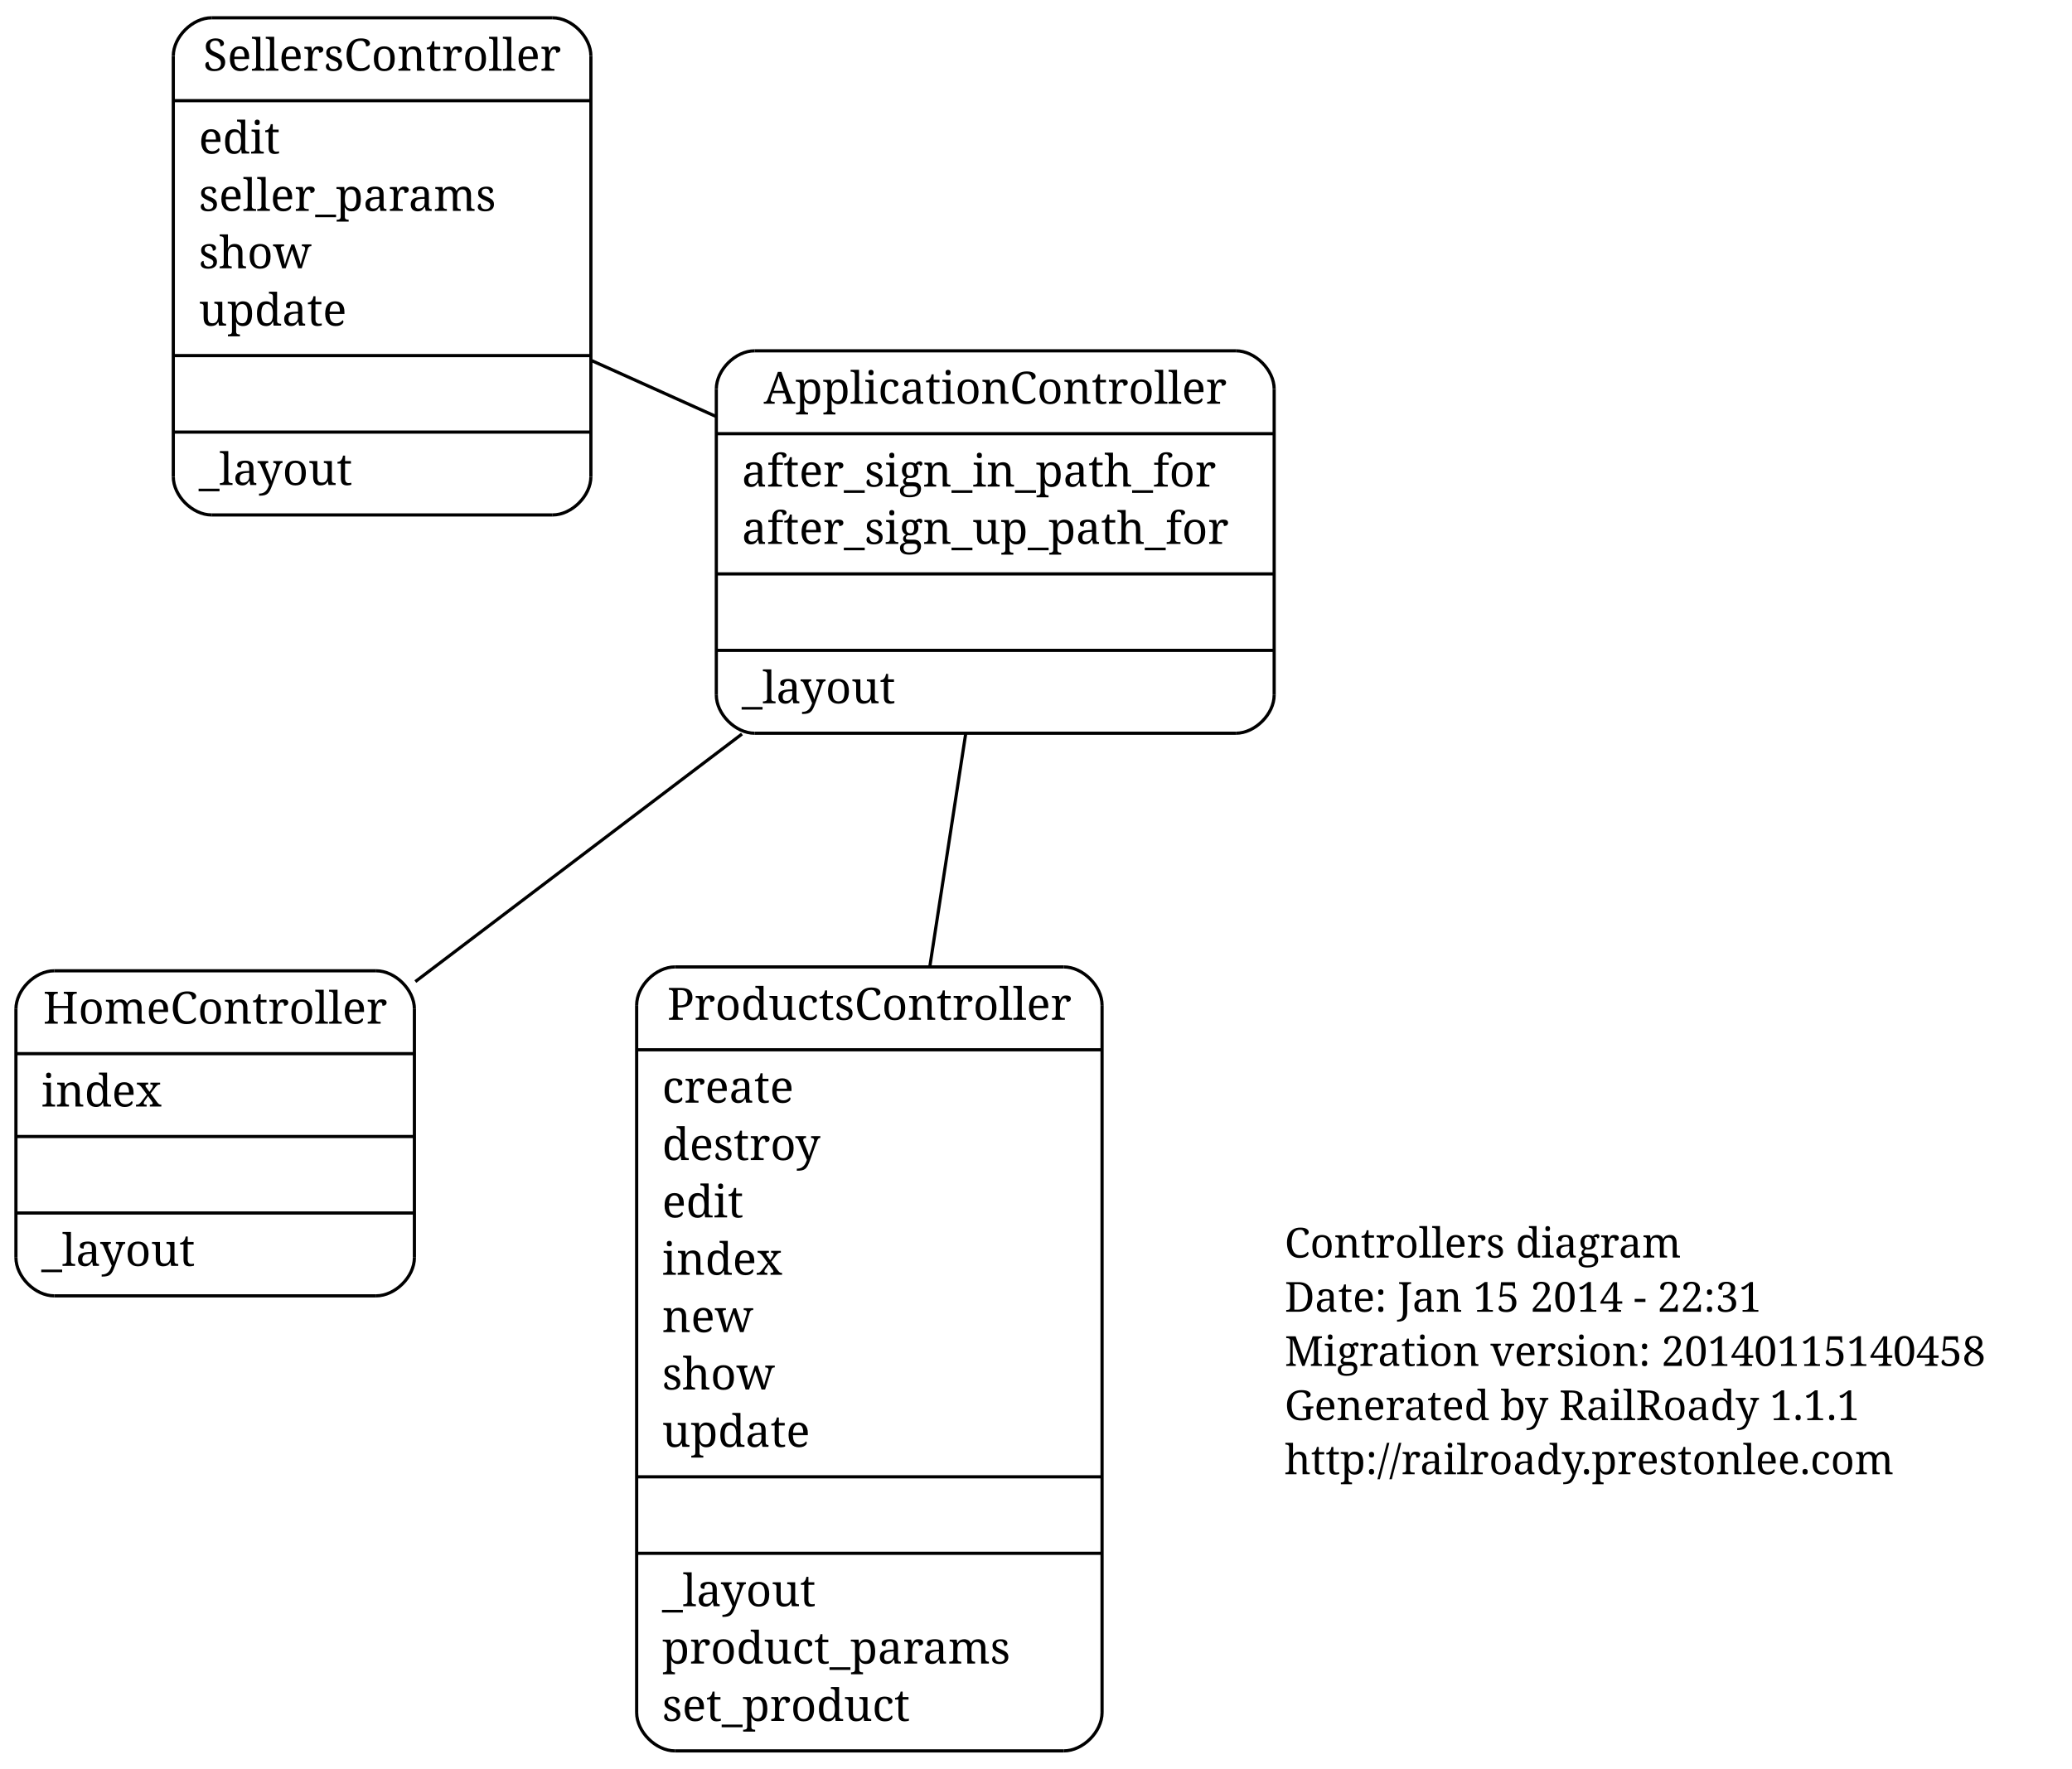
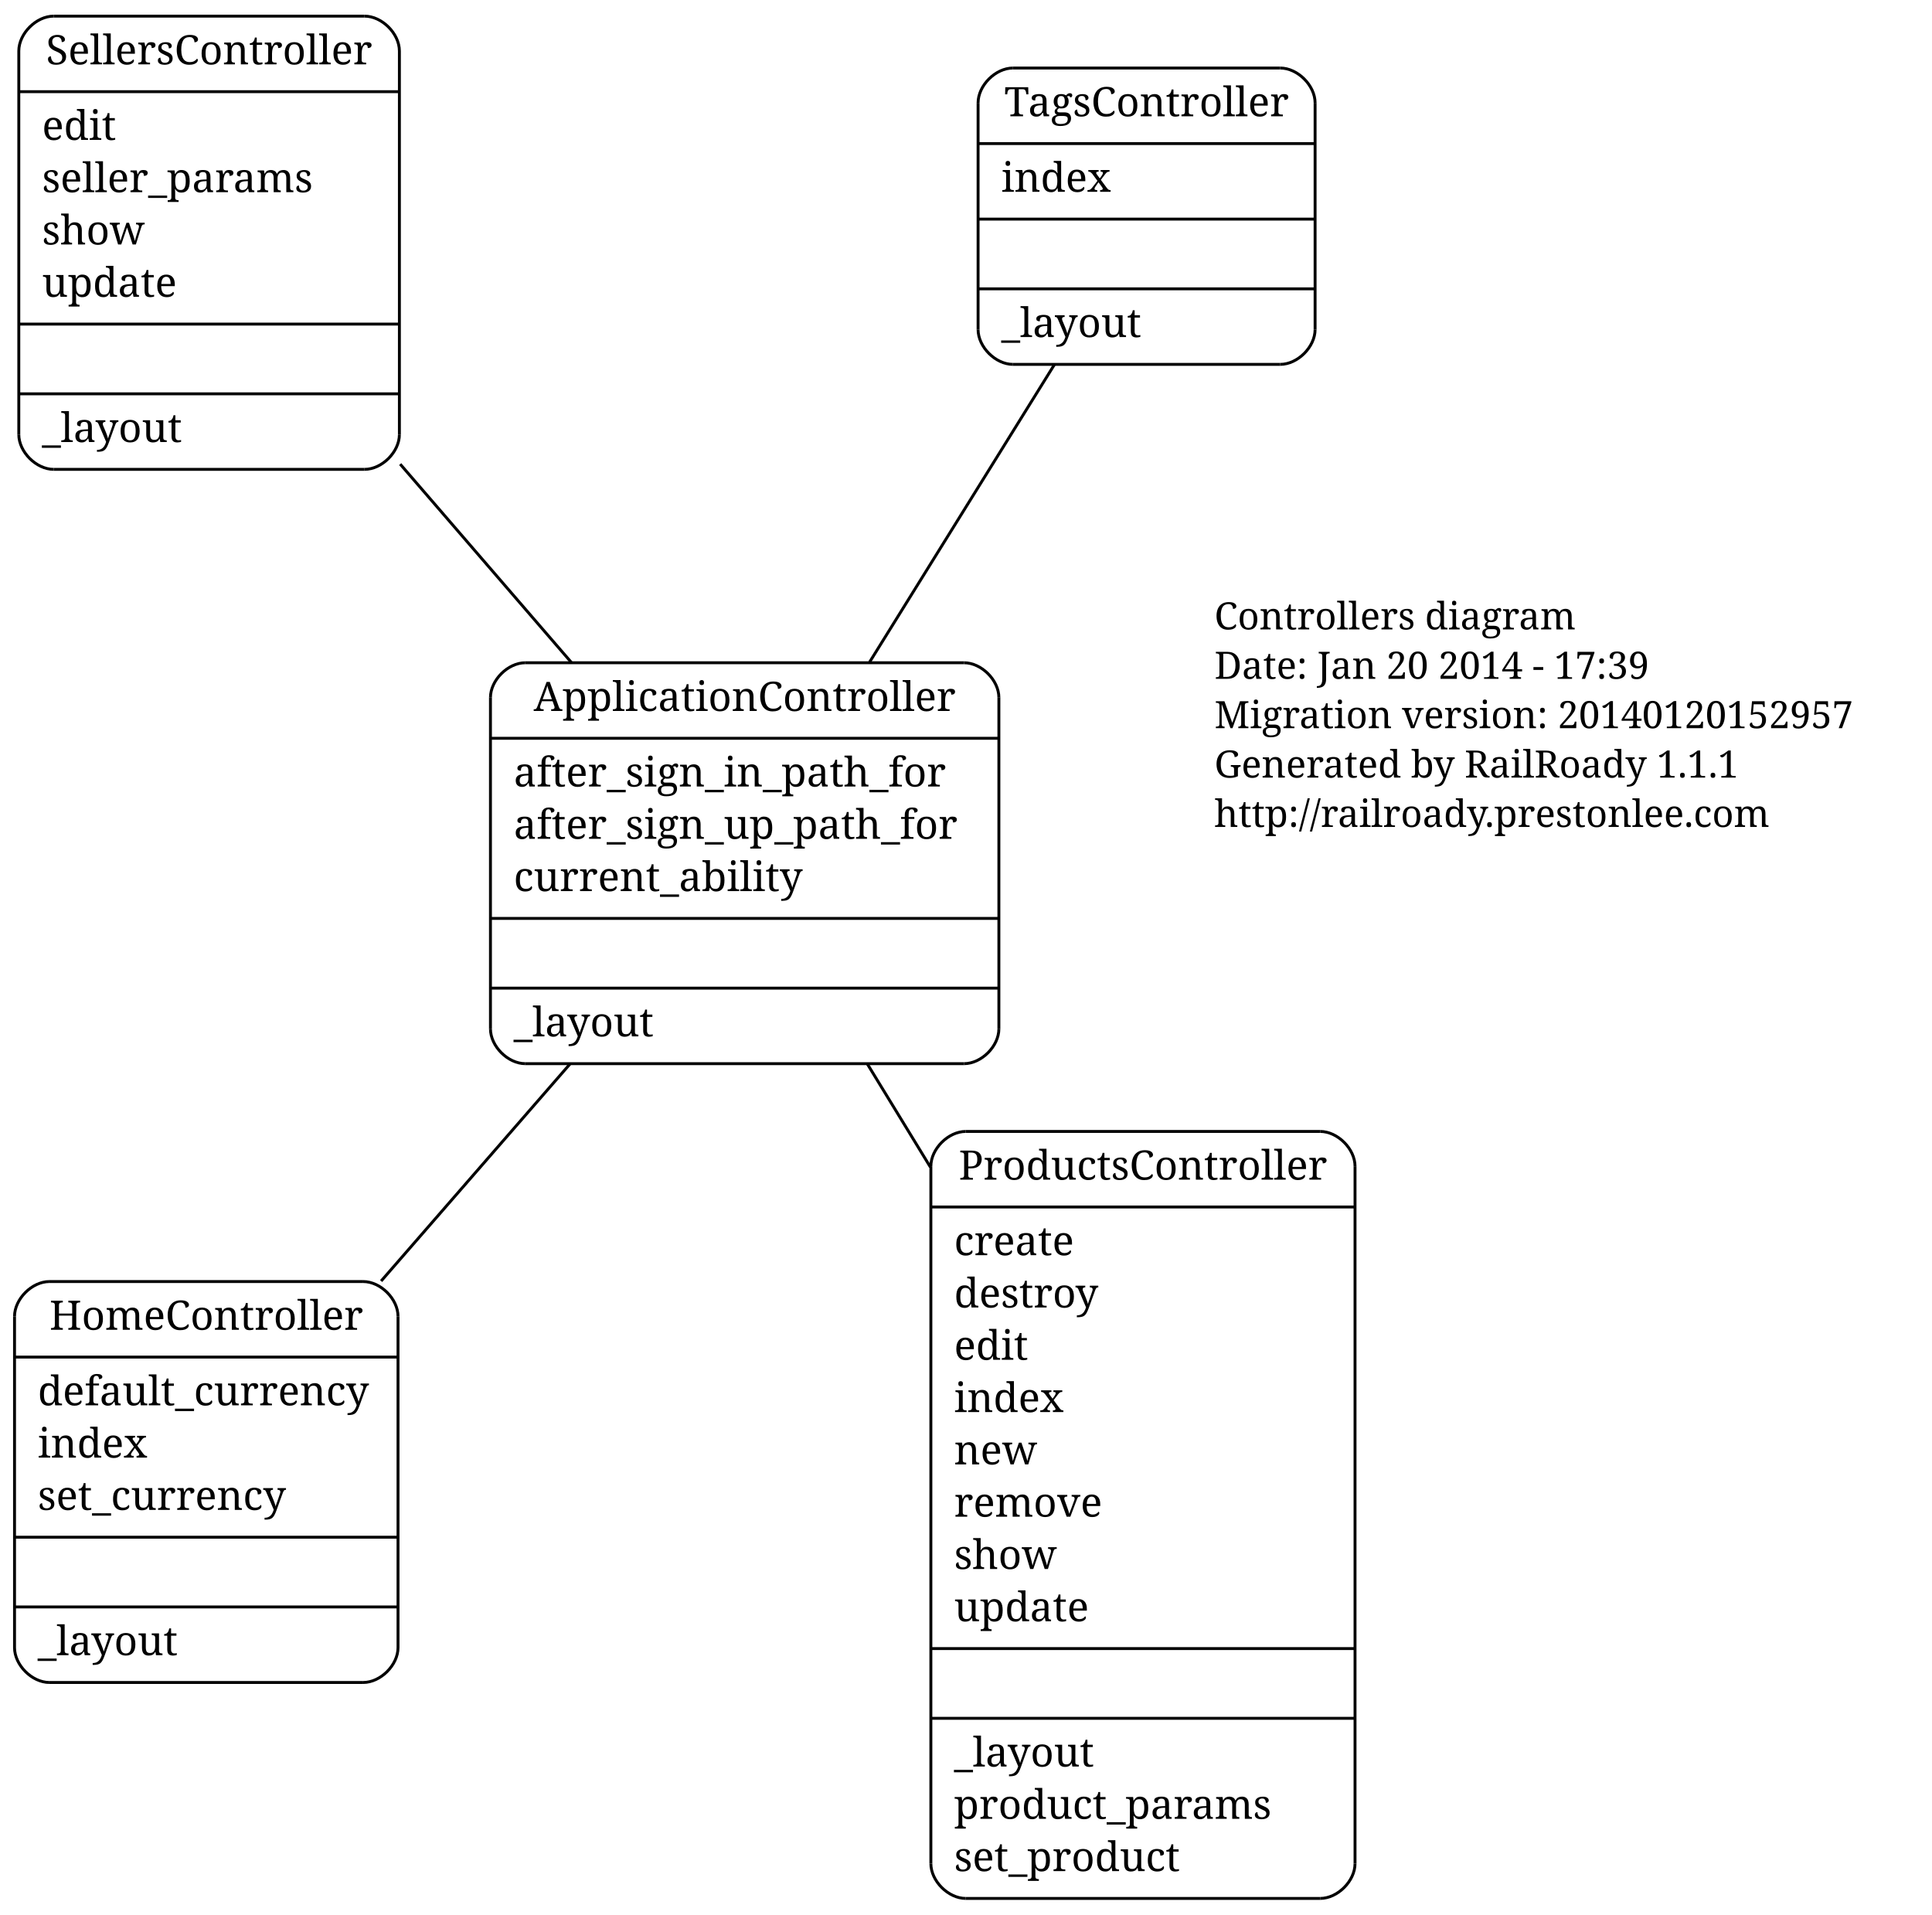
- <svg xmlns="http://www.w3.org/2000/svg" width="650pt" height="555pt" viewBox="0.00 0.00 650.00 554.83">
-   <g id="graph1" class="graph" transform="scale(1 1) rotate(0) translate(4 550.83)">
-     <polygon fill="white" stroke="white" points="-4,5 -4,-550.83 647,-550.83 647,5 -4,5" />
+ <svg xmlns="http://www.w3.org/2000/svg" width="665pt" height="659pt" viewBox="0.00 0.00 665.00 658.89">
+   <g id="graph1" class="graph" transform="scale(1 1) rotate(0) translate(4 654.891)">
+     <polygon fill="white" stroke="white" points="-4,5 -4,-654.891 662,-654.891 662,5 -4,5" />
    <g id="node1" class="node">
-       <text text-anchor="start" x="399" y="-156.3" font-family="Times Roman,serif" font-size="13.00">Controllers diagram</text>
-       <text text-anchor="start" x="399" y="-139.3" font-family="Times Roman,serif" font-size="13.00">Date: Jan 15 2014 - 22:31</text>
-       <text text-anchor="start" x="399" y="-122.3" font-family="Times Roman,serif" font-size="13.00">Migration version: 20140115140458</text>
-       <text text-anchor="start" x="399" y="-105.3" font-family="Times Roman,serif" font-size="13.00">Generated by RailRoady 1.1.1</text>
-       <text text-anchor="start" x="399" y="-88.3" font-family="Times Roman,serif" font-size="13.00">http://railroady.prestonlee.com</text>
+       <text text-anchor="start" x="414" y="-438.3" font-family="Times Roman,serif" font-size="13.00">Controllers diagram</text>
+       <text text-anchor="start" x="414" y="-421.3" font-family="Times Roman,serif" font-size="13.00">Date: Jan 20 2014 - 17:39</text>
+       <text text-anchor="start" x="414" y="-404.3" font-family="Times Roman,serif" font-size="13.00">Migration version: 20140120152957</text>
+       <text text-anchor="start" x="414" y="-387.3" font-family="Times Roman,serif" font-size="13.00">Generated by RailRoady 1.1.1</text>
+       <text text-anchor="start" x="414" y="-370.3" font-family="Times Roman,serif" font-size="13.00">http://railroady.prestonlee.com</text>
    </g>
    <g id="node2" class="node">
-       <polyline fill="none" stroke="black" points="13,-144.286 114,-144.286 " />
-       <path fill="none" stroke="black" d="M114,-144.286C120,-144.286 126,-150.286 126,-156.286" />
-       <polyline fill="none" stroke="black" points="126,-156.286 126,-234.286 " />
-       <path fill="none" stroke="black" d="M126,-234.286C126,-240.286 120,-246.286 114,-246.286" />
-       <polyline fill="none" stroke="black" points="114,-246.286 13,-246.286 " />
-       <path fill="none" stroke="black" d="M13,-246.286C7,-246.286 1,-240.286 1,-234.286" />
-       <polyline fill="none" stroke="black" points="1,-234.286 1,-156.286 " />
-       <path fill="none" stroke="black" d="M1,-156.286C1,-150.286 7,-144.286 13,-144.286" />
-       <text text-anchor="middle" x="63.5" y="-229.686" font-family="Times Roman,serif" font-size="14.00">HomeController</text>
-       <polyline fill="none" stroke="black" points="1,-220.286 126,-220.286 " />
-       <text text-anchor="start" x="9" y="-203.686" font-family="Times Roman,serif" font-size="14.00">index</text>
-       <polyline fill="none" stroke="black" points="1,-194.286 126,-194.286 " />
-       <polyline fill="none" stroke="black" points="1,-170.286 126,-170.286 " />
-       <text text-anchor="start" x="9" y="-153.686" font-family="Times Roman,serif" font-size="14.00">_layout</text>
+       <polyline fill="none" stroke="black" points="13,-75.832 121,-75.832 " />
+       <path fill="none" stroke="black" d="M121,-75.832C127,-75.832 133,-81.832 133,-87.832" />
+       <polyline fill="none" stroke="black" points="133,-87.832 133,-201.832 " />
+       <path fill="none" stroke="black" d="M133,-201.832C133,-207.832 127,-213.832 121,-213.832" />
+       <polyline fill="none" stroke="black" points="121,-213.832 13,-213.832 " />
+       <path fill="none" stroke="black" d="M13,-213.832C7,-213.832 1,-207.832 1,-201.832" />
+       <polyline fill="none" stroke="black" points="1,-201.832 1,-87.832 " />
+       <path fill="none" stroke="black" d="M1,-87.832C1,-81.832 7,-75.832 13,-75.832" />
+       <text text-anchor="middle" x="67" y="-197.232" font-family="Times Roman,serif" font-size="14.00">HomeController</text>
+       <polyline fill="none" stroke="black" points="1,-187.832 133,-187.832 " />
+       <text text-anchor="start" x="9" y="-171.232" font-family="Times Roman,serif" font-size="14.00">default_currency</text>
+       <text text-anchor="start" x="9" y="-153.232" font-family="Times Roman,serif" font-size="14.00">index</text>
+       <text text-anchor="start" x="9" y="-135.232" font-family="Times Roman,serif" font-size="14.00">set_currency</text>
+       <polyline fill="none" stroke="black" points="1,-125.832 133,-125.832 " />
+       <polyline fill="none" stroke="black" points="1,-101.832 133,-101.832 " />
+       <text text-anchor="start" x="9" y="-85.231" font-family="Times Roman,serif" font-size="14.00">_layout</text>
    </g>
    <g id="node3" class="node">
-       <polyline fill="none" stroke="black" points="232.713,-320.83 383.713,-320.83 " />
-       <path fill="none" stroke="black" d="M383.713,-320.83C389.713,-320.83 395.713,-326.83 395.713,-332.83" />
-       <polyline fill="none" stroke="black" points="395.713,-332.83 395.713,-428.83 " />
-       <path fill="none" stroke="black" d="M395.713,-428.83C395.713,-434.83 389.713,-440.83 383.713,-440.83" />
-       <polyline fill="none" stroke="black" points="383.713,-440.83 232.713,-440.83 " />
-       <path fill="none" stroke="black" d="M232.713,-440.83C226.713,-440.83 220.713,-434.83 220.713,-428.83" />
-       <polyline fill="none" stroke="black" points="220.713,-428.83 220.713,-332.83 " />
-       <path fill="none" stroke="black" d="M220.713,-332.83C220.713,-326.83 226.713,-320.83 232.713,-320.83" />
-       <text text-anchor="middle" x="308.213" y="-424.23" font-family="Times Roman,serif" font-size="14.00">ApplicationController</text>
-       <polyline fill="none" stroke="black" points="220.713,-414.83 395.713,-414.83 " />
-       <text text-anchor="start" x="228.713" y="-398.23" font-family="Times Roman,serif" font-size="14.00">after_sign_in_path_for</text>
-       <text text-anchor="start" x="228.713" y="-380.23" font-family="Times Roman,serif" font-size="14.00">after_sign_up_path_for</text>
-       <polyline fill="none" stroke="black" points="220.713,-370.83 395.713,-370.83 " />
-       <polyline fill="none" stroke="black" points="220.713,-346.83 395.713,-346.83 " />
-       <text text-anchor="start" x="228.713" y="-330.23" font-family="Times Roman,serif" font-size="14.00">_layout</text>
+       <polyline fill="none" stroke="black" points="176.817,-288.827 327.817,-288.827 " />
+       <path fill="none" stroke="black" d="M327.817,-288.827C333.817,-288.827 339.817,-294.827 339.817,-300.827" />
+       <polyline fill="none" stroke="black" points="339.817,-300.827 339.817,-414.827 " />
+       <path fill="none" stroke="black" d="M339.817,-414.827C339.817,-420.827 333.817,-426.827 327.817,-426.827" />
+       <polyline fill="none" stroke="black" points="327.817,-426.827 176.817,-426.827 " />
+       <path fill="none" stroke="black" d="M176.817,-426.827C170.817,-426.827 164.817,-420.827 164.817,-414.827" />
+       <polyline fill="none" stroke="black" points="164.817,-414.827 164.817,-300.827 " />
+       <path fill="none" stroke="black" d="M164.817,-300.827C164.817,-294.827 170.817,-288.827 176.817,-288.827" />
+       <text text-anchor="middle" x="252.317" y="-410.227" font-family="Times Roman,serif" font-size="14.00">ApplicationController</text>
+       <polyline fill="none" stroke="black" points="164.817,-400.827 339.817,-400.827 " />
+       <text text-anchor="start" x="172.817" y="-384.227" font-family="Times Roman,serif" font-size="14.00">after_sign_in_path_for</text>
+       <text text-anchor="start" x="172.817" y="-366.227" font-family="Times Roman,serif" font-size="14.00">after_sign_up_path_for</text>
+       <text text-anchor="start" x="172.817" y="-348.227" font-family="Times Roman,serif" font-size="14.00">current_ability</text>
+       <polyline fill="none" stroke="black" points="164.817,-338.827 339.817,-338.827 " />
+       <polyline fill="none" stroke="black" points="164.817,-314.827 339.817,-314.827 " />
+       <text text-anchor="start" x="172.817" y="-298.227" font-family="Times Roman,serif" font-size="14.00">_layout</text>
    </g>
    <g id="edge2" class="edge">
-       <path fill="none" stroke="black" d="M228.762,-320.589C195.547,-295.405 157.501,-266.559 126.294,-242.897" />
+       <path fill="none" stroke="black" d="M192.15,-288.674C171.33,-264.744 148.004,-237.934 127.182,-214.002" />
    </g>
    <g id="node4" class="node">
-       <polyline fill="none" stroke="black" points="207.724,-1.5 329.724,-1.5 " />
-       <path fill="none" stroke="black" d="M329.724,-1.5C335.724,-1.5 341.724,-7.5 341.724,-13.5" />
-       <polyline fill="none" stroke="black" points="341.724,-13.5 341.724,-235.5 " />
-       <path fill="none" stroke="black" d="M341.724,-235.5C341.724,-241.5 335.724,-247.5 329.724,-247.5" />
-       <polyline fill="none" stroke="black" points="329.724,-247.5 207.724,-247.5 " />
-       <path fill="none" stroke="black" d="M207.724,-247.5C201.724,-247.5 195.724,-241.5 195.724,-235.5" />
-       <polyline fill="none" stroke="black" points="195.724,-235.5 195.724,-13.5 " />
-       <path fill="none" stroke="black" d="M195.724,-13.5C195.724,-7.5 201.724,-1.5 207.724,-1.5" />
-       <text text-anchor="middle" x="268.724" y="-230.9" font-family="Times Roman,serif" font-size="14.00">ProductsController</text>
-       <polyline fill="none" stroke="black" points="195.724,-221.5 341.724,-221.5 " />
-       <text text-anchor="start" x="203.724" y="-204.9" font-family="Times Roman,serif" font-size="14.00">create</text>
-       <text text-anchor="start" x="203.724" y="-186.9" font-family="Times Roman,serif" font-size="14.00">destroy</text>
-       <text text-anchor="start" x="203.724" y="-168.9" font-family="Times Roman,serif" font-size="14.00">edit</text>
-       <text text-anchor="start" x="203.724" y="-150.9" font-family="Times Roman,serif" font-size="14.00">index</text>
-       <text text-anchor="start" x="203.724" y="-132.9" font-family="Times Roman,serif" font-size="14.00">new</text>
-       <text text-anchor="start" x="203.724" y="-114.9" font-family="Times Roman,serif" font-size="14.00">show</text>
-       <text text-anchor="start" x="203.724" y="-96.9" font-family="Times Roman,serif" font-size="14.00">update</text>
-       <polyline fill="none" stroke="black" points="195.724,-87.5 341.724,-87.5 " />
-       <polyline fill="none" stroke="black" points="195.724,-63.5 341.724,-63.5 " />
-       <text text-anchor="start" x="203.724" y="-46.9" font-family="Times Roman,serif" font-size="14.00">_layout</text>
-       <text text-anchor="start" x="203.724" y="-28.9" font-family="Times Roman,serif" font-size="14.00">product_params</text>
-       <text text-anchor="start" x="203.724" y="-10.9" font-family="Times Roman,serif" font-size="14.00">set_product</text>
+       <polyline fill="none" stroke="black" points="328.406,-1.5 450.406,-1.5 " />
+       <path fill="none" stroke="black" d="M450.406,-1.5C456.406,-1.5 462.406,-7.5 462.406,-13.5" />
+       <polyline fill="none" stroke="black" points="462.406,-13.5 462.406,-253.5 " />
+       <path fill="none" stroke="black" d="M462.406,-253.5C462.406,-259.5 456.406,-265.5 450.406,-265.5" />
+       <polyline fill="none" stroke="black" points="450.406,-265.5 328.406,-265.5 " />
+       <path fill="none" stroke="black" d="M328.406,-265.5C322.406,-265.5 316.406,-259.5 316.406,-253.5" />
+       <polyline fill="none" stroke="black" points="316.406,-253.5 316.406,-13.5 " />
+       <path fill="none" stroke="black" d="M316.406,-13.5C316.406,-7.5 322.406,-1.5 328.406,-1.5" />
+       <text text-anchor="middle" x="389.406" y="-248.9" font-family="Times Roman,serif" font-size="14.00">ProductsController</text>
+       <polyline fill="none" stroke="black" points="316.406,-239.5 462.406,-239.5 " />
+       <text text-anchor="start" x="324.406" y="-222.9" font-family="Times Roman,serif" font-size="14.00">create</text>
+       <text text-anchor="start" x="324.406" y="-204.9" font-family="Times Roman,serif" font-size="14.00">destroy</text>
+       <text text-anchor="start" x="324.406" y="-186.9" font-family="Times Roman,serif" font-size="14.00">edit</text>
+       <text text-anchor="start" x="324.406" y="-168.9" font-family="Times Roman,serif" font-size="14.00">index</text>
+       <text text-anchor="start" x="324.406" y="-150.9" font-family="Times Roman,serif" font-size="14.00">new</text>
+       <text text-anchor="start" x="324.406" y="-132.9" font-family="Times Roman,serif" font-size="14.00">remove</text>
+       <text text-anchor="start" x="324.406" y="-114.9" font-family="Times Roman,serif" font-size="14.00">show</text>
+       <text text-anchor="start" x="324.406" y="-96.9" font-family="Times Roman,serif" font-size="14.00">update</text>
+       <polyline fill="none" stroke="black" points="316.406,-87.5 462.406,-87.5 " />
+       <polyline fill="none" stroke="black" points="316.406,-63.5 462.406,-63.5 " />
+       <text text-anchor="start" x="324.406" y="-46.9" font-family="Times Roman,serif" font-size="14.00">_layout</text>
+       <text text-anchor="start" x="324.406" y="-28.9" font-family="Times Roman,serif" font-size="14.00">product_params</text>
+       <text text-anchor="start" x="324.406" y="-10.9" font-family="Times Roman,serif" font-size="14.00">set_product</text>
    </g>
    <g id="edge4" class="edge">
-       <path fill="none" stroke="black" d="M298.955,-320.732C295.57,-298.758 291.605,-273.023 287.682,-247.557" />
+       <path fill="none" stroke="black" d="M294.567,-288.691C301.49,-277.362 308.835,-265.343 316.252,-253.206" />
    </g>
    <g id="node5" class="node">
-       <polyline fill="none" stroke="black" points="62.365,-389.33 169.365,-389.33 " />
-       <path fill="none" stroke="black" d="M169.365,-389.33C175.365,-389.33 181.365,-395.33 181.365,-401.33" />
-       <polyline fill="none" stroke="black" points="181.365,-401.33 181.365,-533.33 " />
-       <path fill="none" stroke="black" d="M181.365,-533.33C181.365,-539.33 175.365,-545.33 169.365,-545.33" />
-       <polyline fill="none" stroke="black" points="169.365,-545.33 62.365,-545.33 " />
-       <path fill="none" stroke="black" d="M62.365,-545.33C56.365,-545.33 50.365,-539.33 50.365,-533.33" />
-       <polyline fill="none" stroke="black" points="50.365,-533.33 50.365,-401.33 " />
-       <path fill="none" stroke="black" d="M50.365,-401.33C50.365,-395.33 56.365,-389.33 62.365,-389.33" />
-       <text text-anchor="middle" x="115.865" y="-528.73" font-family="Times Roman,serif" font-size="14.00">SellersController</text>
-       <polyline fill="none" stroke="black" points="50.365,-519.33 181.365,-519.33 " />
-       <text text-anchor="start" x="58.365" y="-502.73" font-family="Times Roman,serif" font-size="14.00">edit</text>
-       <text text-anchor="start" x="58.365" y="-484.73" font-family="Times Roman,serif" font-size="14.00">seller_params</text>
-       <text text-anchor="start" x="58.365" y="-466.73" font-family="Times Roman,serif" font-size="14.00">show</text>
-       <text text-anchor="start" x="58.365" y="-448.73" font-family="Times Roman,serif" font-size="14.00">update</text>
-       <polyline fill="none" stroke="black" points="50.365,-439.33 181.365,-439.33 " />
-       <polyline fill="none" stroke="black" points="50.365,-415.33 181.365,-415.33 " />
-       <text text-anchor="start" x="58.365" y="-398.73" font-family="Times Roman,serif" font-size="14.00">_layout</text>
+       <polyline fill="none" stroke="black" points="14.472,-493.391 121.472,-493.391 " />
+       <path fill="none" stroke="black" d="M121.472,-493.391C127.472,-493.391 133.472,-499.391 133.472,-505.391" />
+       <polyline fill="none" stroke="black" points="133.472,-505.391 133.472,-637.391 " />
+       <path fill="none" stroke="black" d="M133.472,-637.391C133.472,-643.391 127.472,-649.391 121.472,-649.391" />
+       <polyline fill="none" stroke="black" points="121.472,-649.391 14.472,-649.391 " />
+       <path fill="none" stroke="black" d="M14.472,-649.391C8.472,-649.391 2.472,-643.391 2.472,-637.391" />
+       <polyline fill="none" stroke="black" points="2.472,-637.391 2.472,-505.391 " />
+       <path fill="none" stroke="black" d="M2.472,-505.391C2.472,-499.391 8.472,-493.391 14.472,-493.391" />
+       <text text-anchor="middle" x="67.972" y="-632.791" font-family="Times Roman,serif" font-size="14.00">SellersController</text>
+       <polyline fill="none" stroke="black" points="2.472,-623.391 133.472,-623.391 " />
+       <text text-anchor="start" x="10.472" y="-606.791" font-family="Times Roman,serif" font-size="14.00">edit</text>
+       <text text-anchor="start" x="10.472" y="-588.791" font-family="Times Roman,serif" font-size="14.00">seller_params</text>
+       <text text-anchor="start" x="10.472" y="-570.791" font-family="Times Roman,serif" font-size="14.00">show</text>
+       <text text-anchor="start" x="10.472" y="-552.791" font-family="Times Roman,serif" font-size="14.00">update</text>
+       <polyline fill="none" stroke="black" points="2.472,-543.391 133.472,-543.391 " />
+       <polyline fill="none" stroke="black" points="2.472,-519.391 133.472,-519.391 " />
+       <text text-anchor="start" x="10.472" y="-502.791" font-family="Times Roman,serif" font-size="14.00">_layout</text>
    </g>
    <g id="edge6" class="edge">
-       <path fill="none" stroke="black" d="M220.482,-420.283C207.403,-426.165 194.115,-432.141 181.593,-437.771" />
+       <path fill="none" stroke="black" d="M192.72,-426.87C173.891,-448.685 152.979,-472.91 133.744,-495.195" />
+     </g>
+     <g id="node6" class="node">
+       <polyline fill="none" stroke="black" points="344.659,-529.527 436.659,-529.527 " />
+       <path fill="none" stroke="black" d="M436.659,-529.527C442.659,-529.527 448.659,-535.527 448.659,-541.527" />
+       <polyline fill="none" stroke="black" points="448.659,-541.527 448.659,-619.527 " />
+       <path fill="none" stroke="black" d="M448.659,-619.527C448.659,-625.527 442.659,-631.527 436.659,-631.527" />
+       <polyline fill="none" stroke="black" points="436.659,-631.527 344.659,-631.527 " />
+       <path fill="none" stroke="black" d="M344.659,-631.527C338.659,-631.527 332.659,-625.527 332.659,-619.527" />
+       <polyline fill="none" stroke="black" points="332.659,-619.527 332.659,-541.527 " />
+       <path fill="none" stroke="black" d="M332.659,-541.527C332.659,-535.527 338.659,-529.527 344.659,-529.527" />
+       <text text-anchor="middle" x="390.659" y="-614.927" font-family="Times Roman,serif" font-size="14.00">TagsController</text>
+       <polyline fill="none" stroke="black" points="332.659,-605.527 448.659,-605.527 " />
+       <text text-anchor="start" x="340.659" y="-588.927" font-family="Times Roman,serif" font-size="14.00">index</text>
+       <polyline fill="none" stroke="black" points="332.659,-579.527 448.659,-579.527 " />
+       <polyline fill="none" stroke="black" points="332.659,-555.527 448.659,-555.527 " />
+       <text text-anchor="start" x="340.659" y="-538.927" font-family="Times Roman,serif" font-size="14.00">_layout</text>
+     </g>
+     <g id="edge8" class="edge">
+       <path fill="none" stroke="black" d="M295.331,-427.07C315.874,-460.14 340.027,-499.021 358.881,-529.372" />
    </g>
  </g>
</svg>
